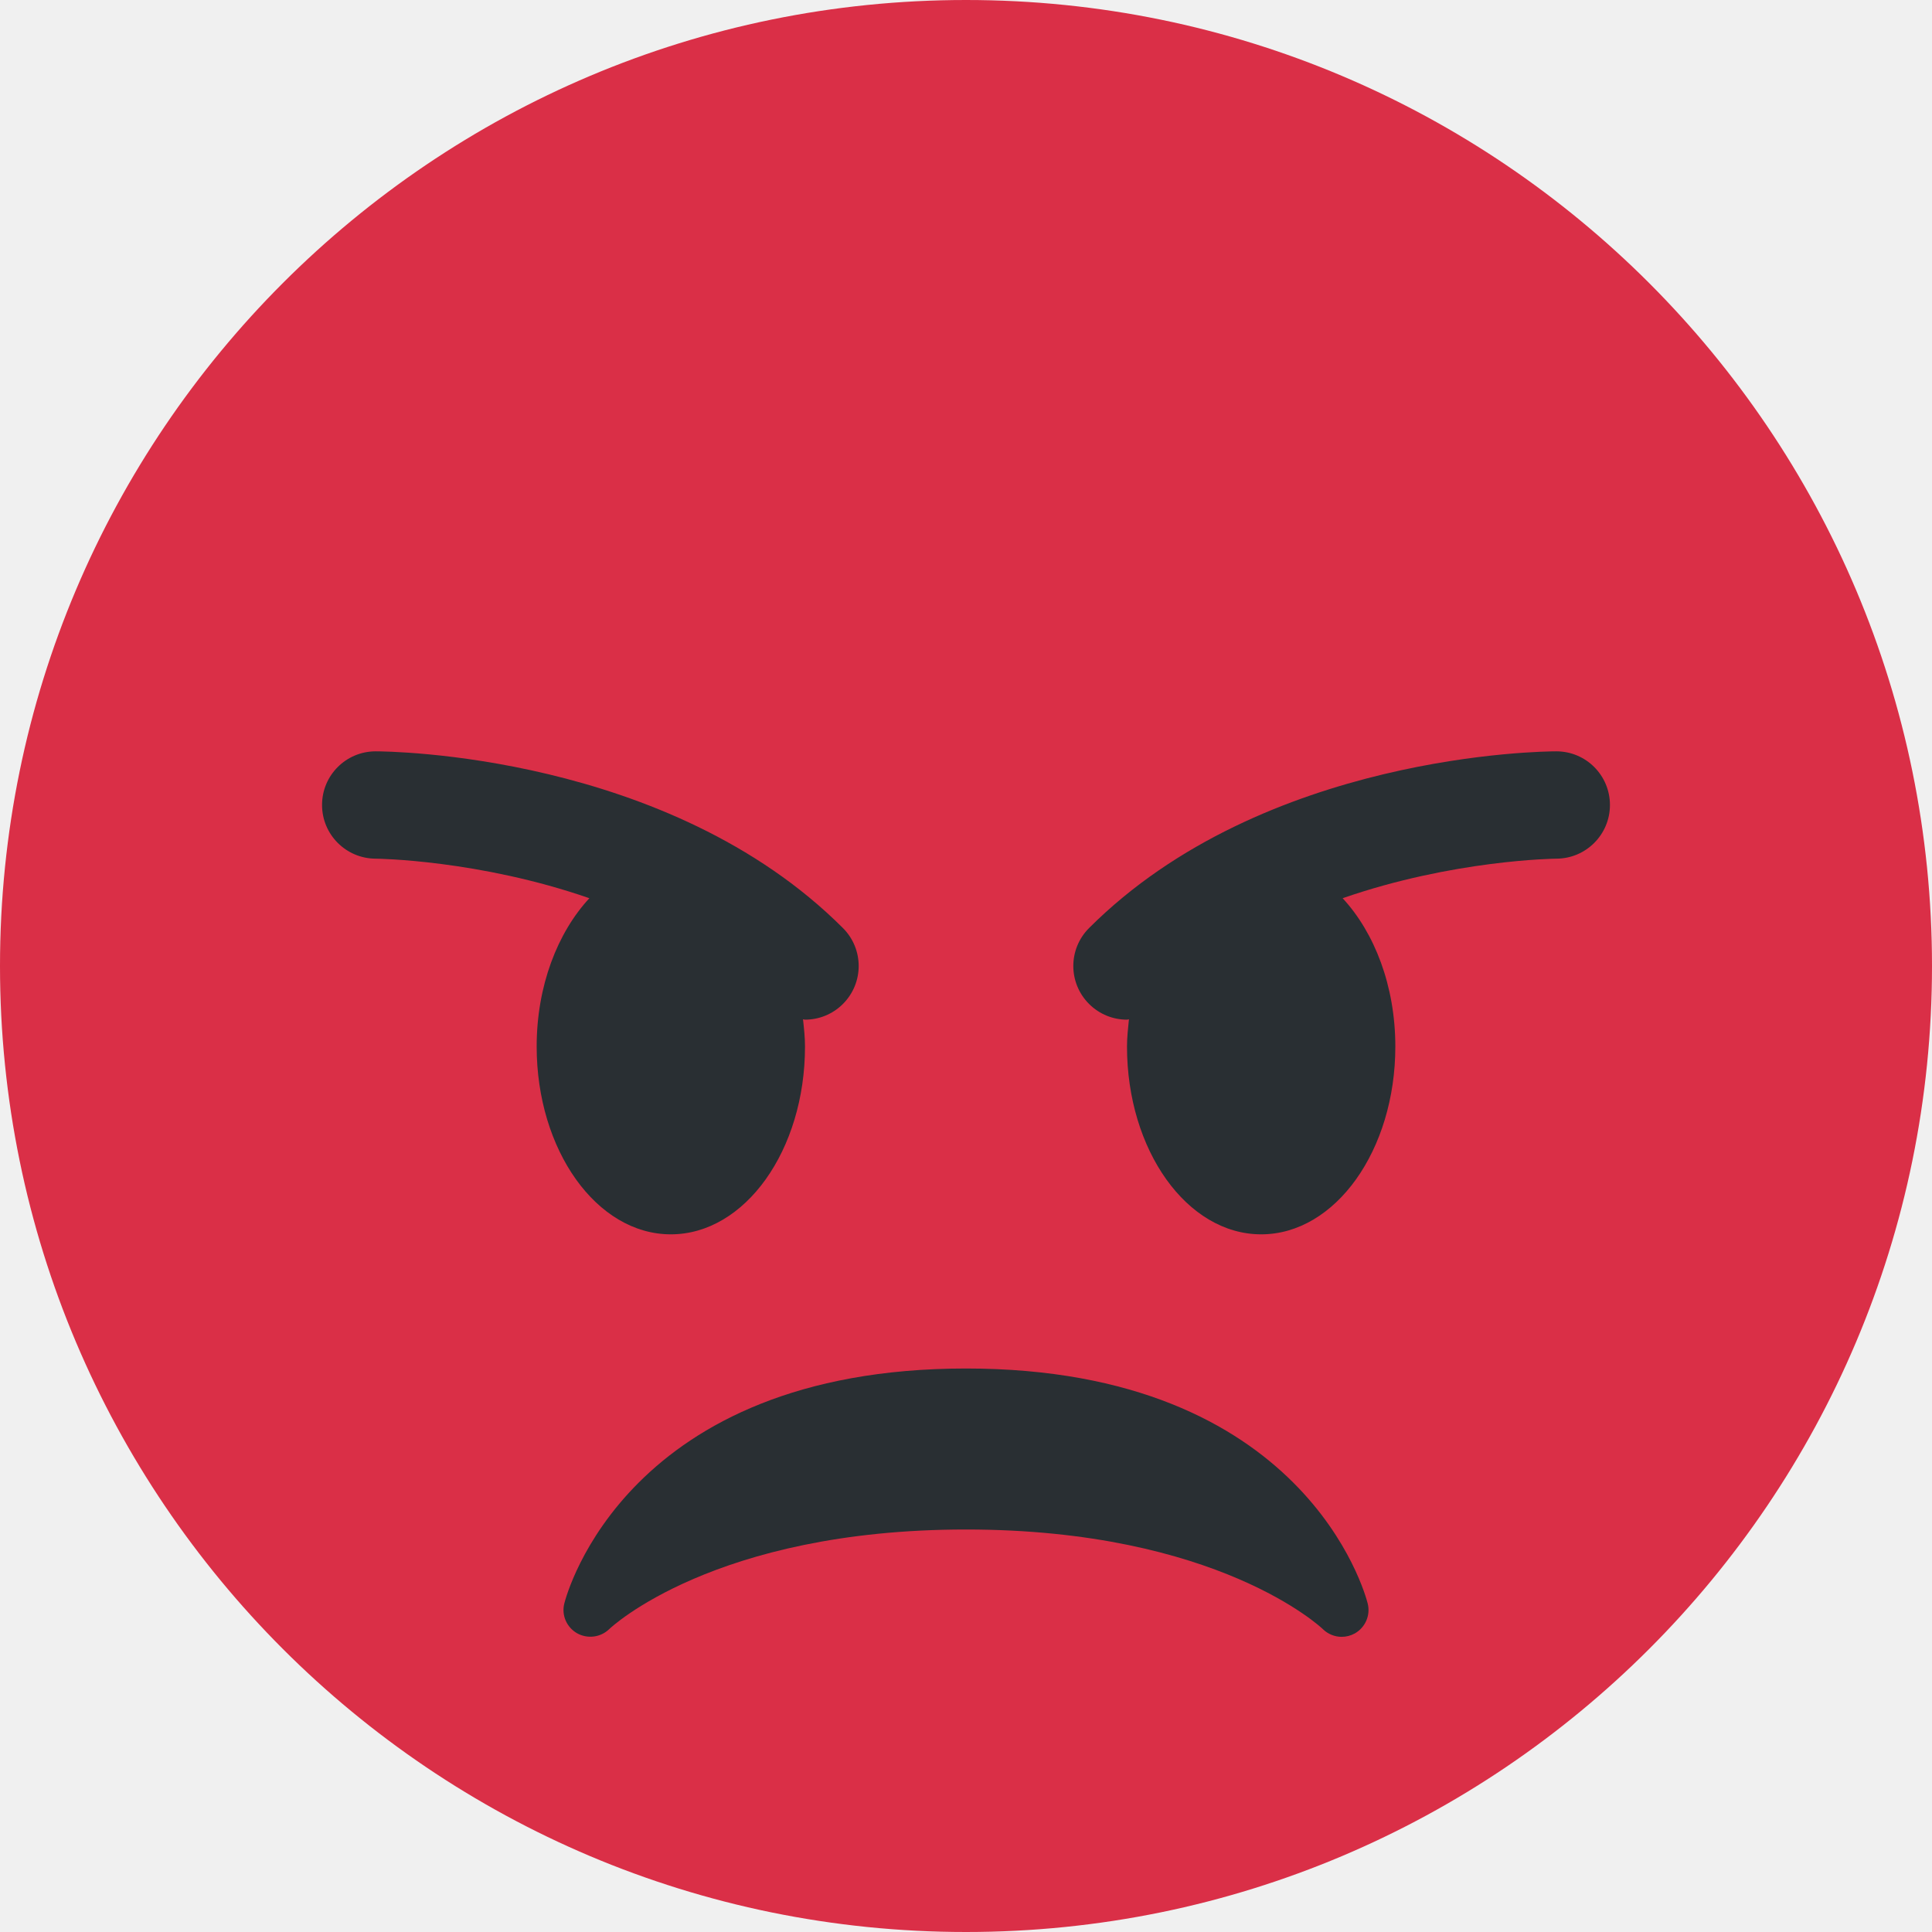
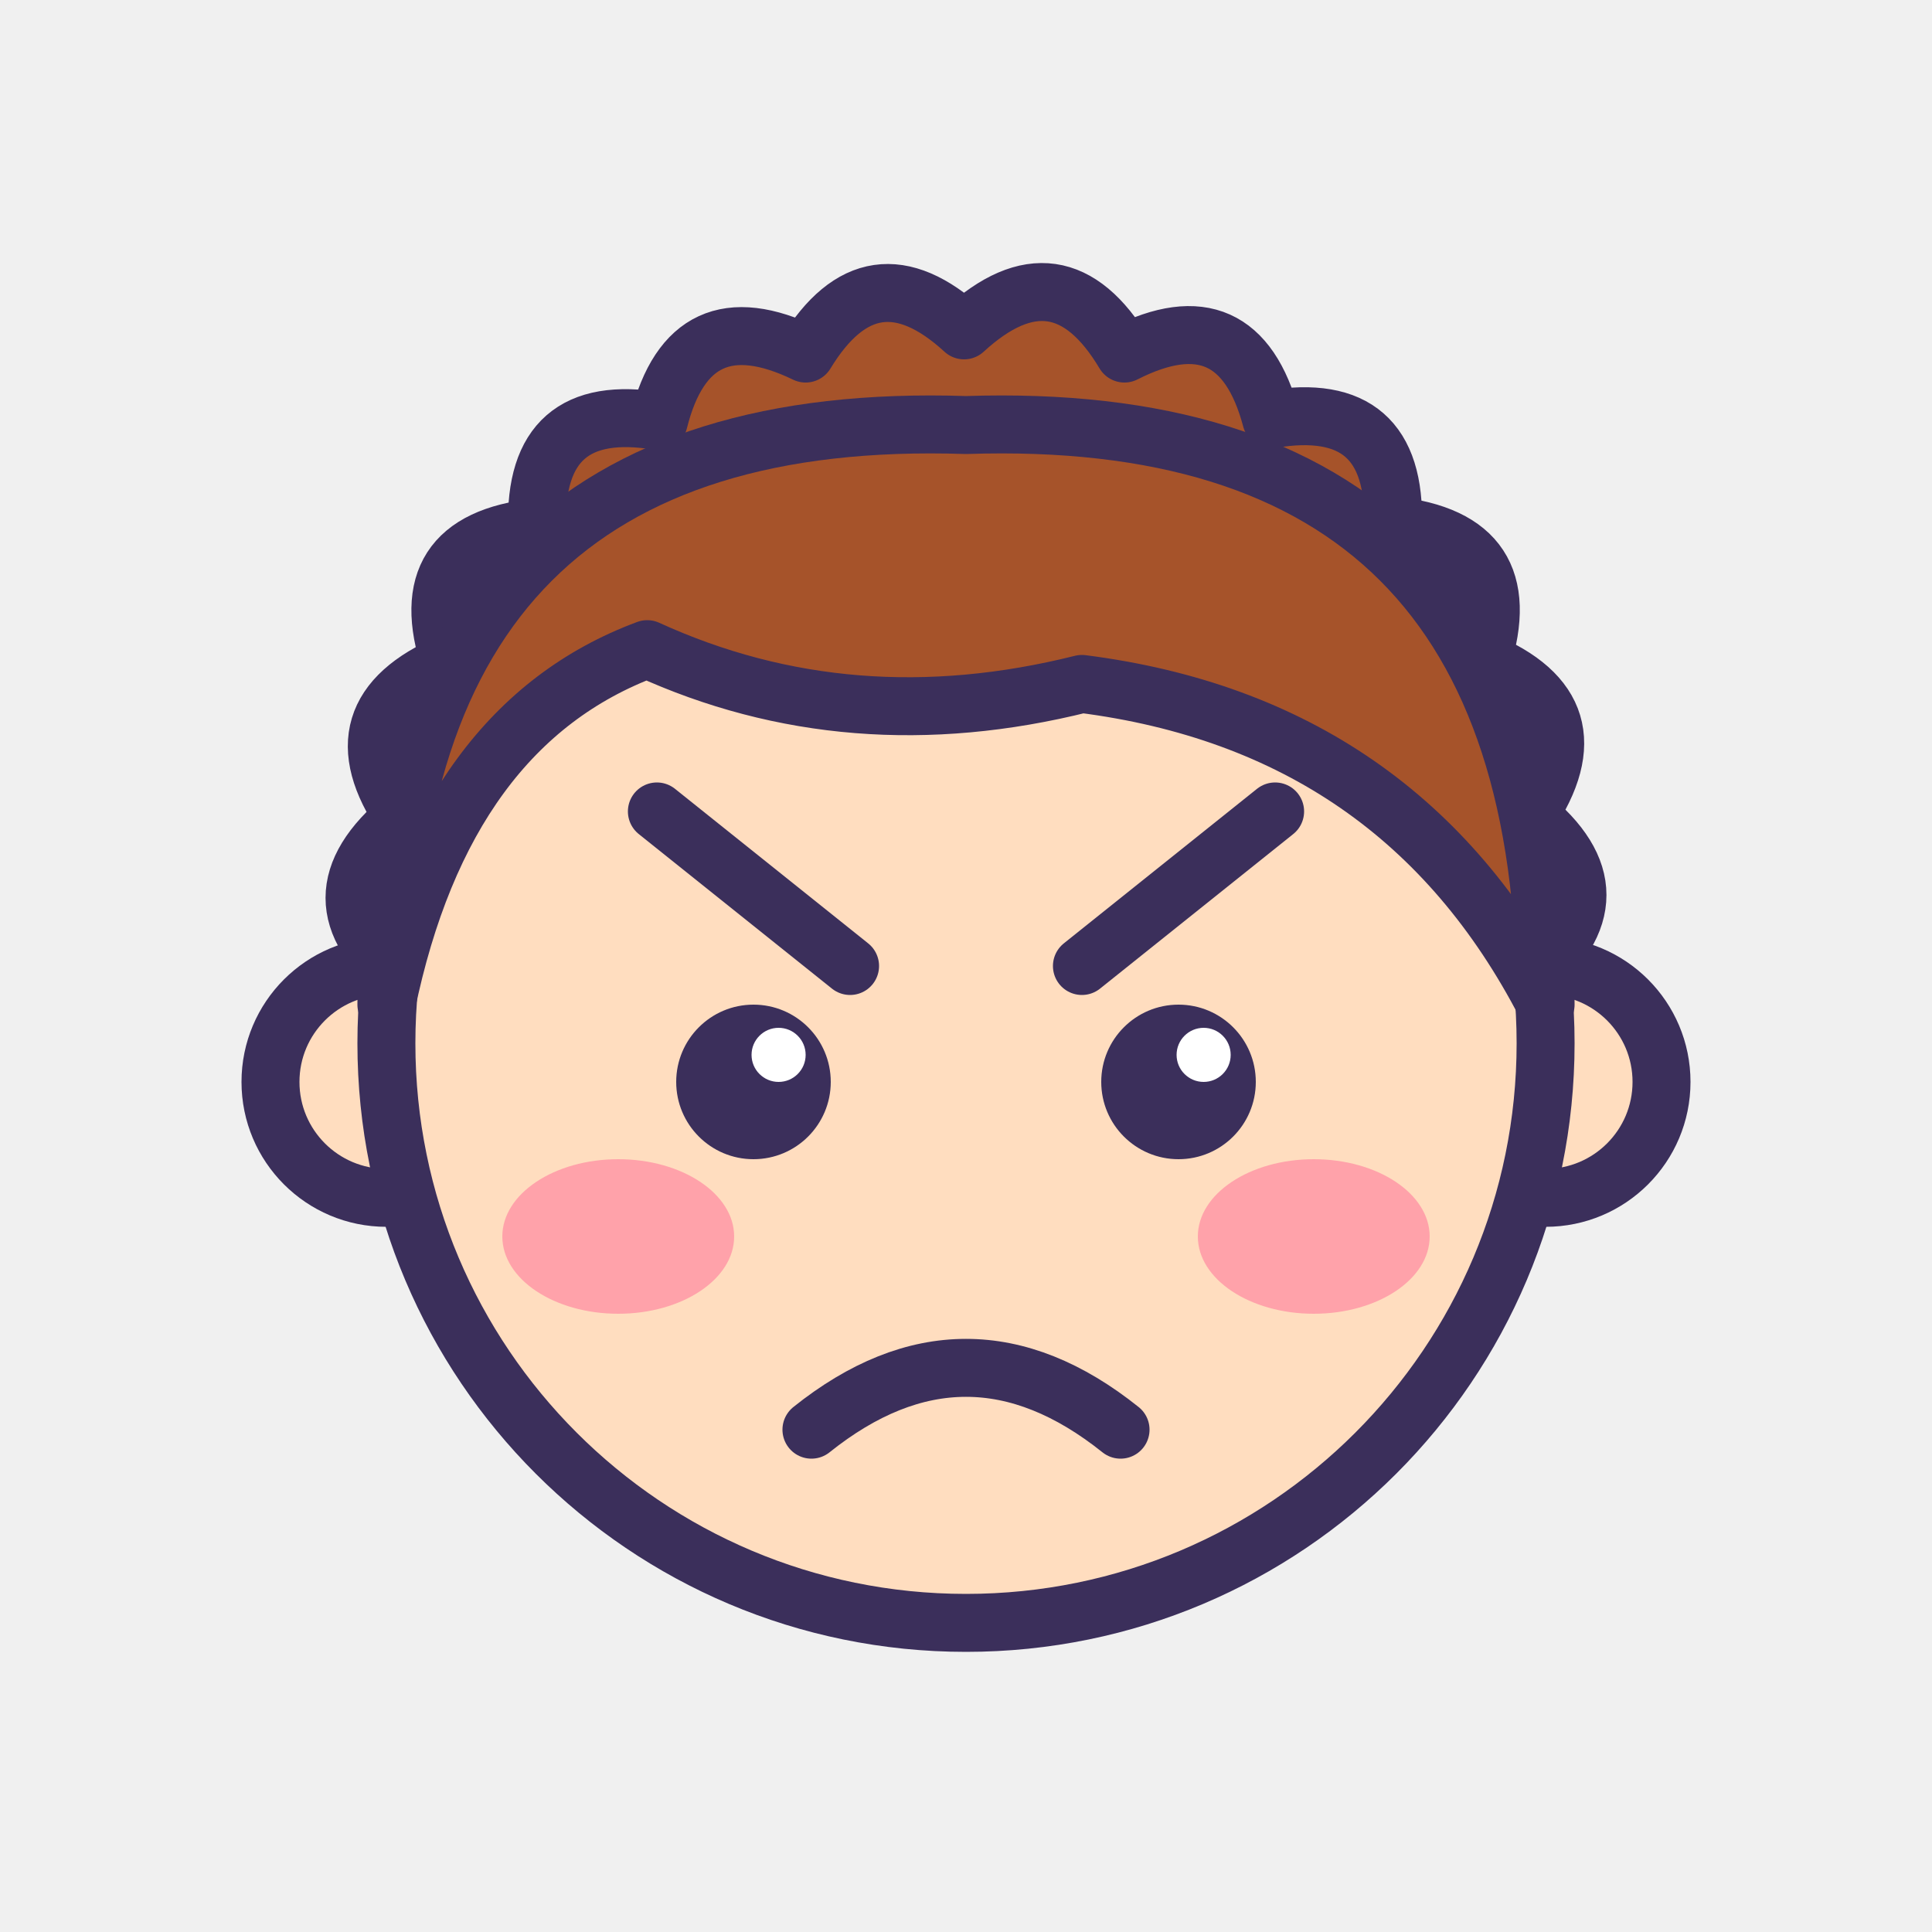
- <svg xmlns="http://www.w3.org/2000/svg" viewBox="0 0 36 36" preserveAspectRatio="xMidYMid meet">
-   <path fill="#DA2F47" d="M36 18c0 9.941-8.059 18-18 18-9.94 0-18-8.059-18-18C0 8.06 8.06 0 18 0c9.941 0 18 8.06 18 18" />
-   <path fill="#292F33" d="M25.485 29.879C25.44 29.7 24.317 25.5 18 25.5c-6.318 0-7.44 4.2-7.485 4.379-.055.217.043.442.237.554.195.109.439.079.6-.077.019-.019 1.954-1.856 6.648-1.856s6.63 1.837 6.648 1.855c.096.095.224.145.352.145.084 0 .169-.021.246-.064.196-.112.294-.339.239-.557zm-9.778-12.586C12.452 14.038 7.221 14 7 14c-.552 0-.999.447-.999.998-.001.552.446 1 .998 1.002.029 0 1.925.022 3.983.737-.593.64-.982 1.634-.982 2.763 0 1.934 1.119 3.5 2.5 3.5s2.5-1.566 2.5-3.5c0-.174-.019-.34-.037-.507.013 0 .025.007.037.007.256 0 .512-.098.707-.293.391-.391.391-1.023 0-1.414zM29 14c-.221 0-5.451.038-8.707 3.293-.391.391-.391 1.023 0 1.414.195.195.451.293.707.293.013 0 .024-.007.036-.007-.016.167-.036.333-.036.507 0 1.934 1.119 3.5 2.5 3.5s2.5-1.566 2.5-3.5c0-1.129-.389-2.123-.982-2.763 2.058-.715 3.954-.737 3.984-.737.551-.002.998-.45.997-1.002-.001-.551-.447-.998-.999-.998z" />
+ <svg xmlns="http://www.w3.org/2000/svg" viewBox="0 0 100 100" data-bare="1">
+   <path d="M20.9 50.6 Q15.8 46.5 20.9 42.3 Q17.2 36.9 23.3 34.3 Q21.2 28.0 27.8 27.3 Q27.6 20.7 34.1 21.8 Q35.7 15.4 41.7 18.3 Q45.1 12.7 49.9 17.1 Q54.8 12.6 58.2 18.3 Q64.1 15.3 65.8 21.7 Q72.3 20.6 72.1 27.2 Q78.7 27.9 76.7 34.2 Q82.8 36.7 79.1 42.2 Q84.2 46.3 79.1 50.5Z" fill="#A6532A" stroke="#3B2F5B" stroke-width="3" stroke-linejoin="round" stroke-linecap="round" />
+   <circle cx="20" cy="56" r="6.0" fill="#FFDDBF" stroke="#3B2F5B" stroke-width="3" stroke-linejoin="round" stroke-linecap="round" />
+   <circle cx="80" cy="56" r="6.0" fill="#FFDDBF" stroke="#3B2F5B" stroke-width="3" stroke-linejoin="round" stroke-linecap="round" />
+   <circle cx="50" cy="54" r="30" fill="#FFDDBF" stroke="#3B2F5B" stroke-width="3" stroke-linejoin="round" stroke-linecap="round" />
+   <path d="M20 52 Q20 21 50 22 Q80 21 80 52 Q72.5 37.5 56.0 35.4 Q44.0 38.4 33.5 33.6 Q23.0 37.5 20 52Z" fill="#A6532A" stroke="#3B2F5B" stroke-width="3" stroke-linejoin="round" stroke-linecap="round" />
+   <circle cx="39" cy="56" r="4" fill="#3B2F5B" />
+   <circle cx="40.3" cy="54.6" r="1.4" fill="#fff" />
+   <circle cx="61" cy="56" r="4" fill="#3B2F5B" />
+   <circle cx="62.3" cy="54.6" r="1.4" fill="#fff" />
+   <path d="M34 42 L44 50" fill="none" stroke="#3B2F5B" stroke-width="3" stroke-linecap="round" stroke-linejoin="round" />
+   <path d="M56 50 L66 42" fill="none" stroke="#3B2F5B" stroke-width="3" stroke-linecap="round" stroke-linejoin="round" />
+   <ellipse cx="32" cy="64" rx="6" ry="4" fill="#FF8FA3" opacity=".75" />
+   <ellipse cx="68" cy="64" rx="6" ry="4" fill="#FF8FA3" opacity=".75" />
+   <path d="M42 74 Q50 67.6 58 74" fill="none" stroke="#3B2F5B" stroke-width="3" stroke-linecap="round" stroke-linejoin="round" />
</svg>
